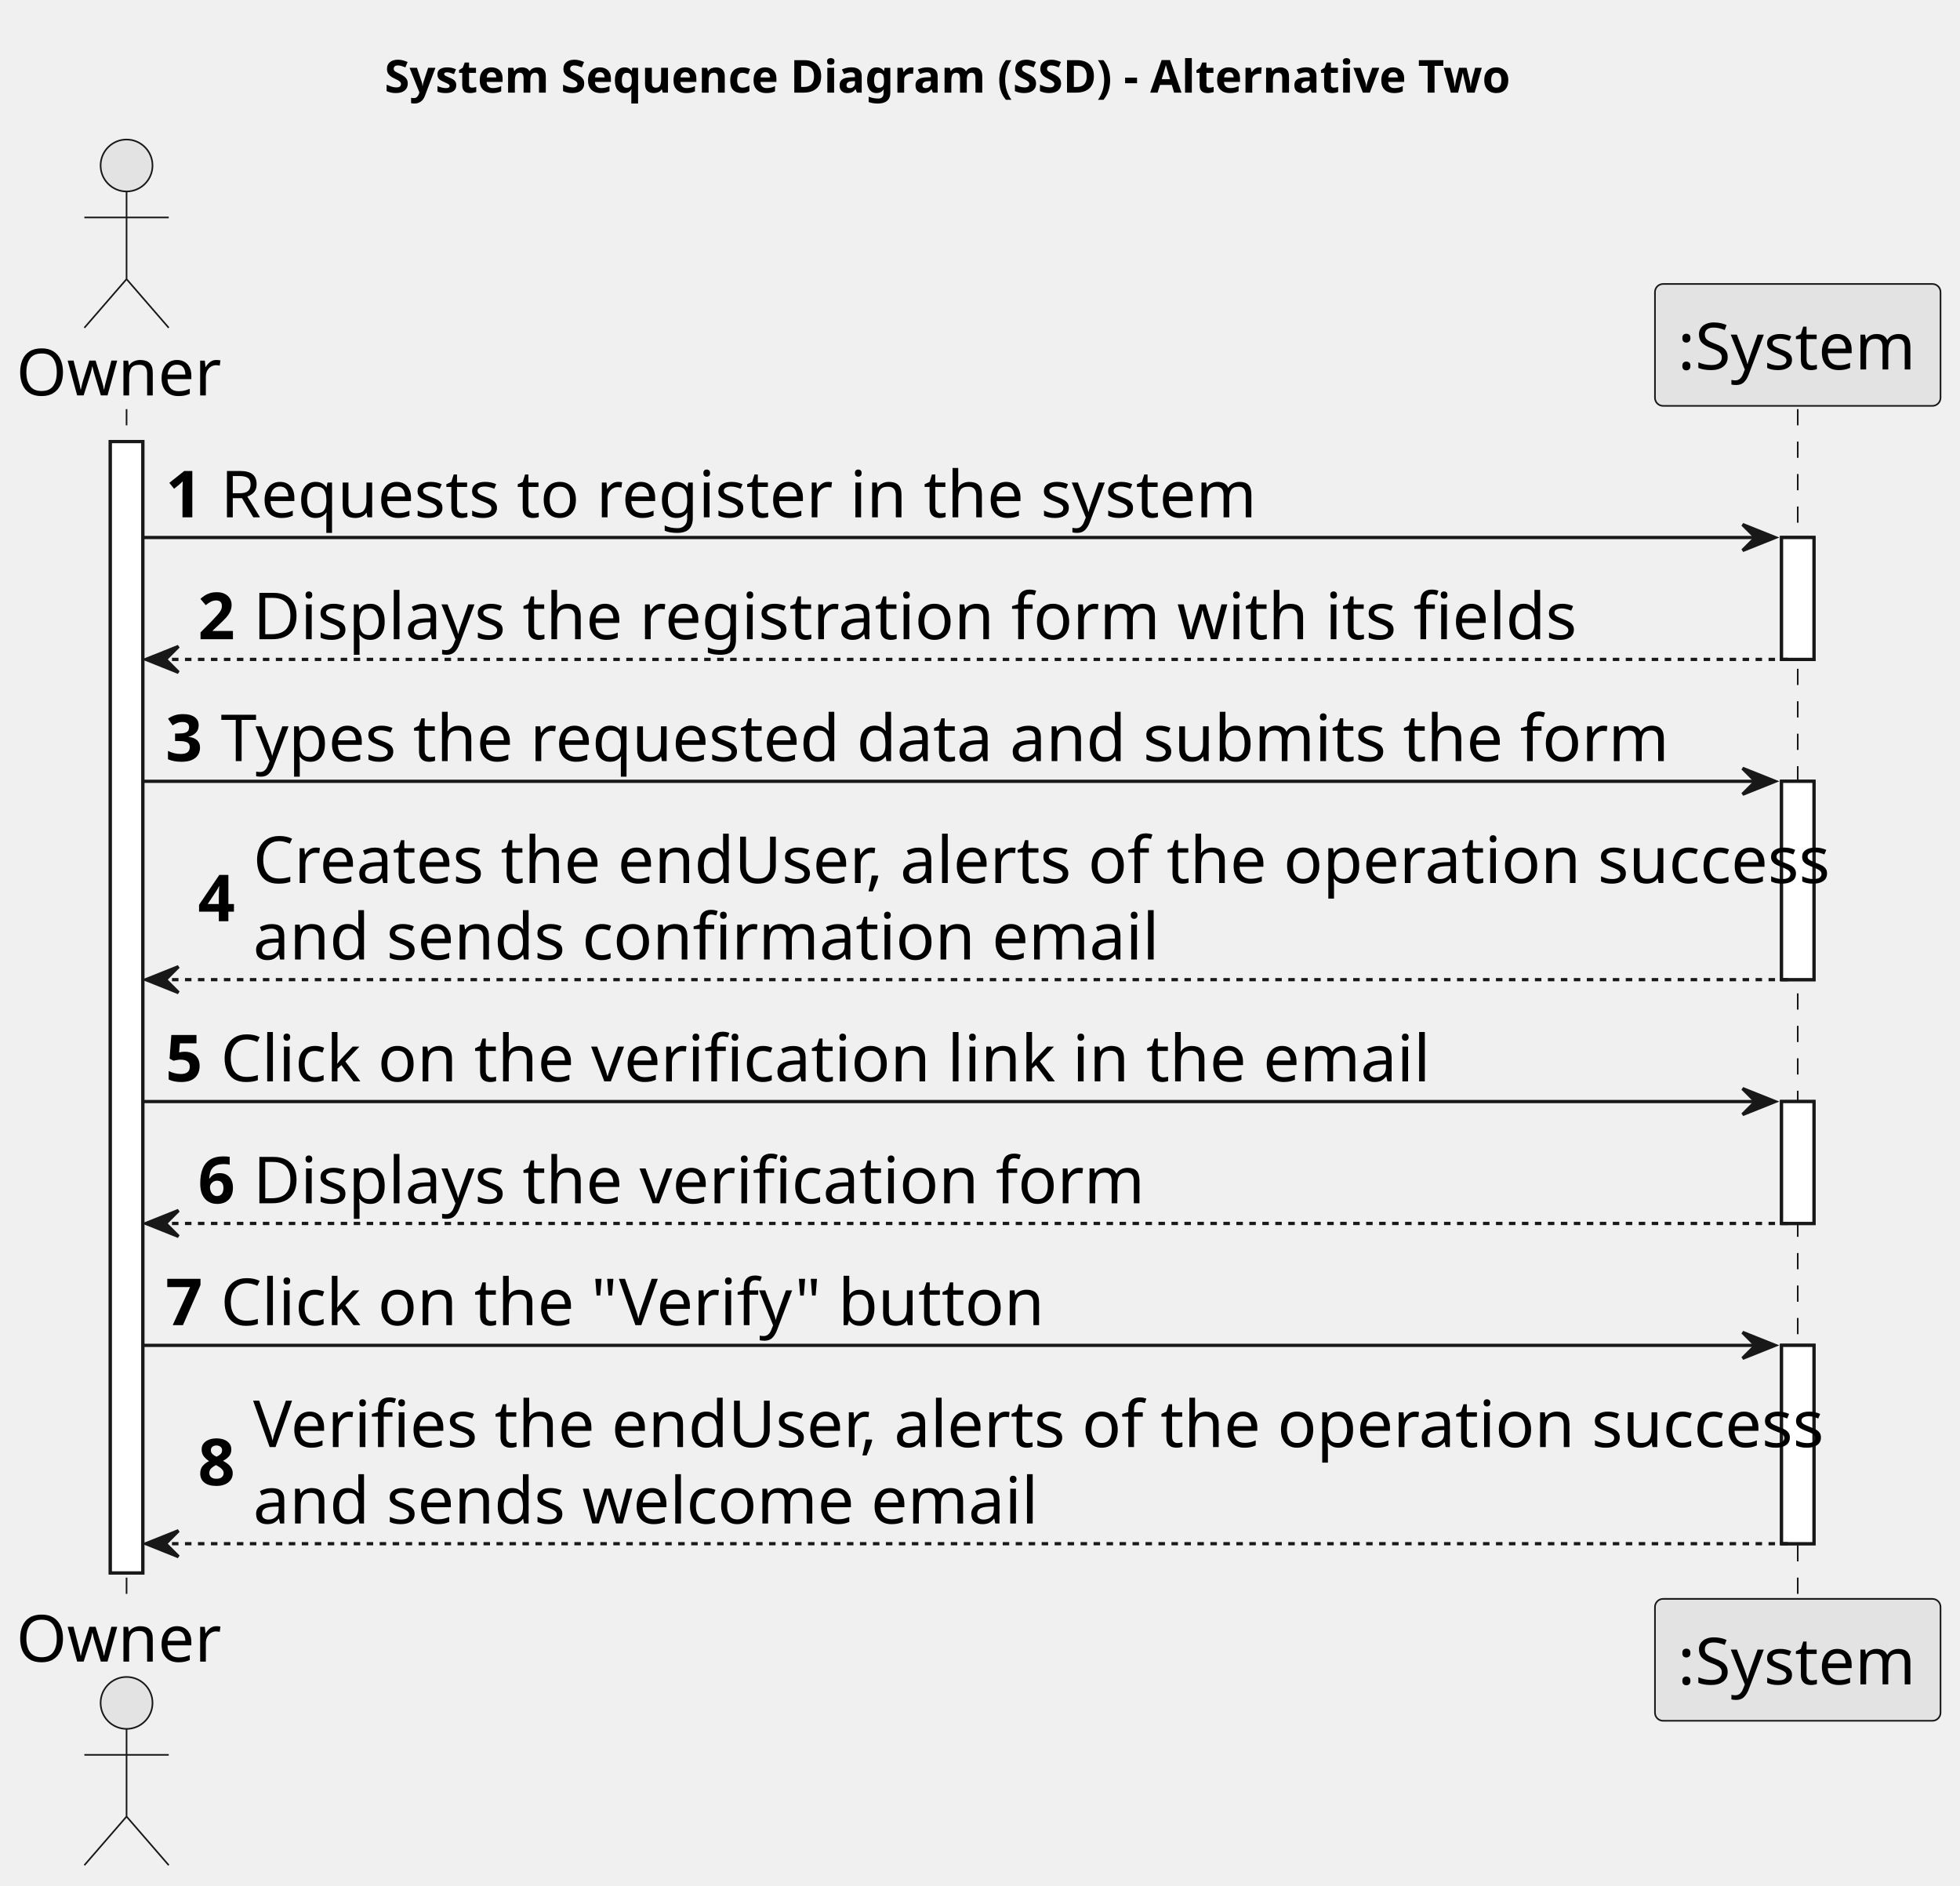
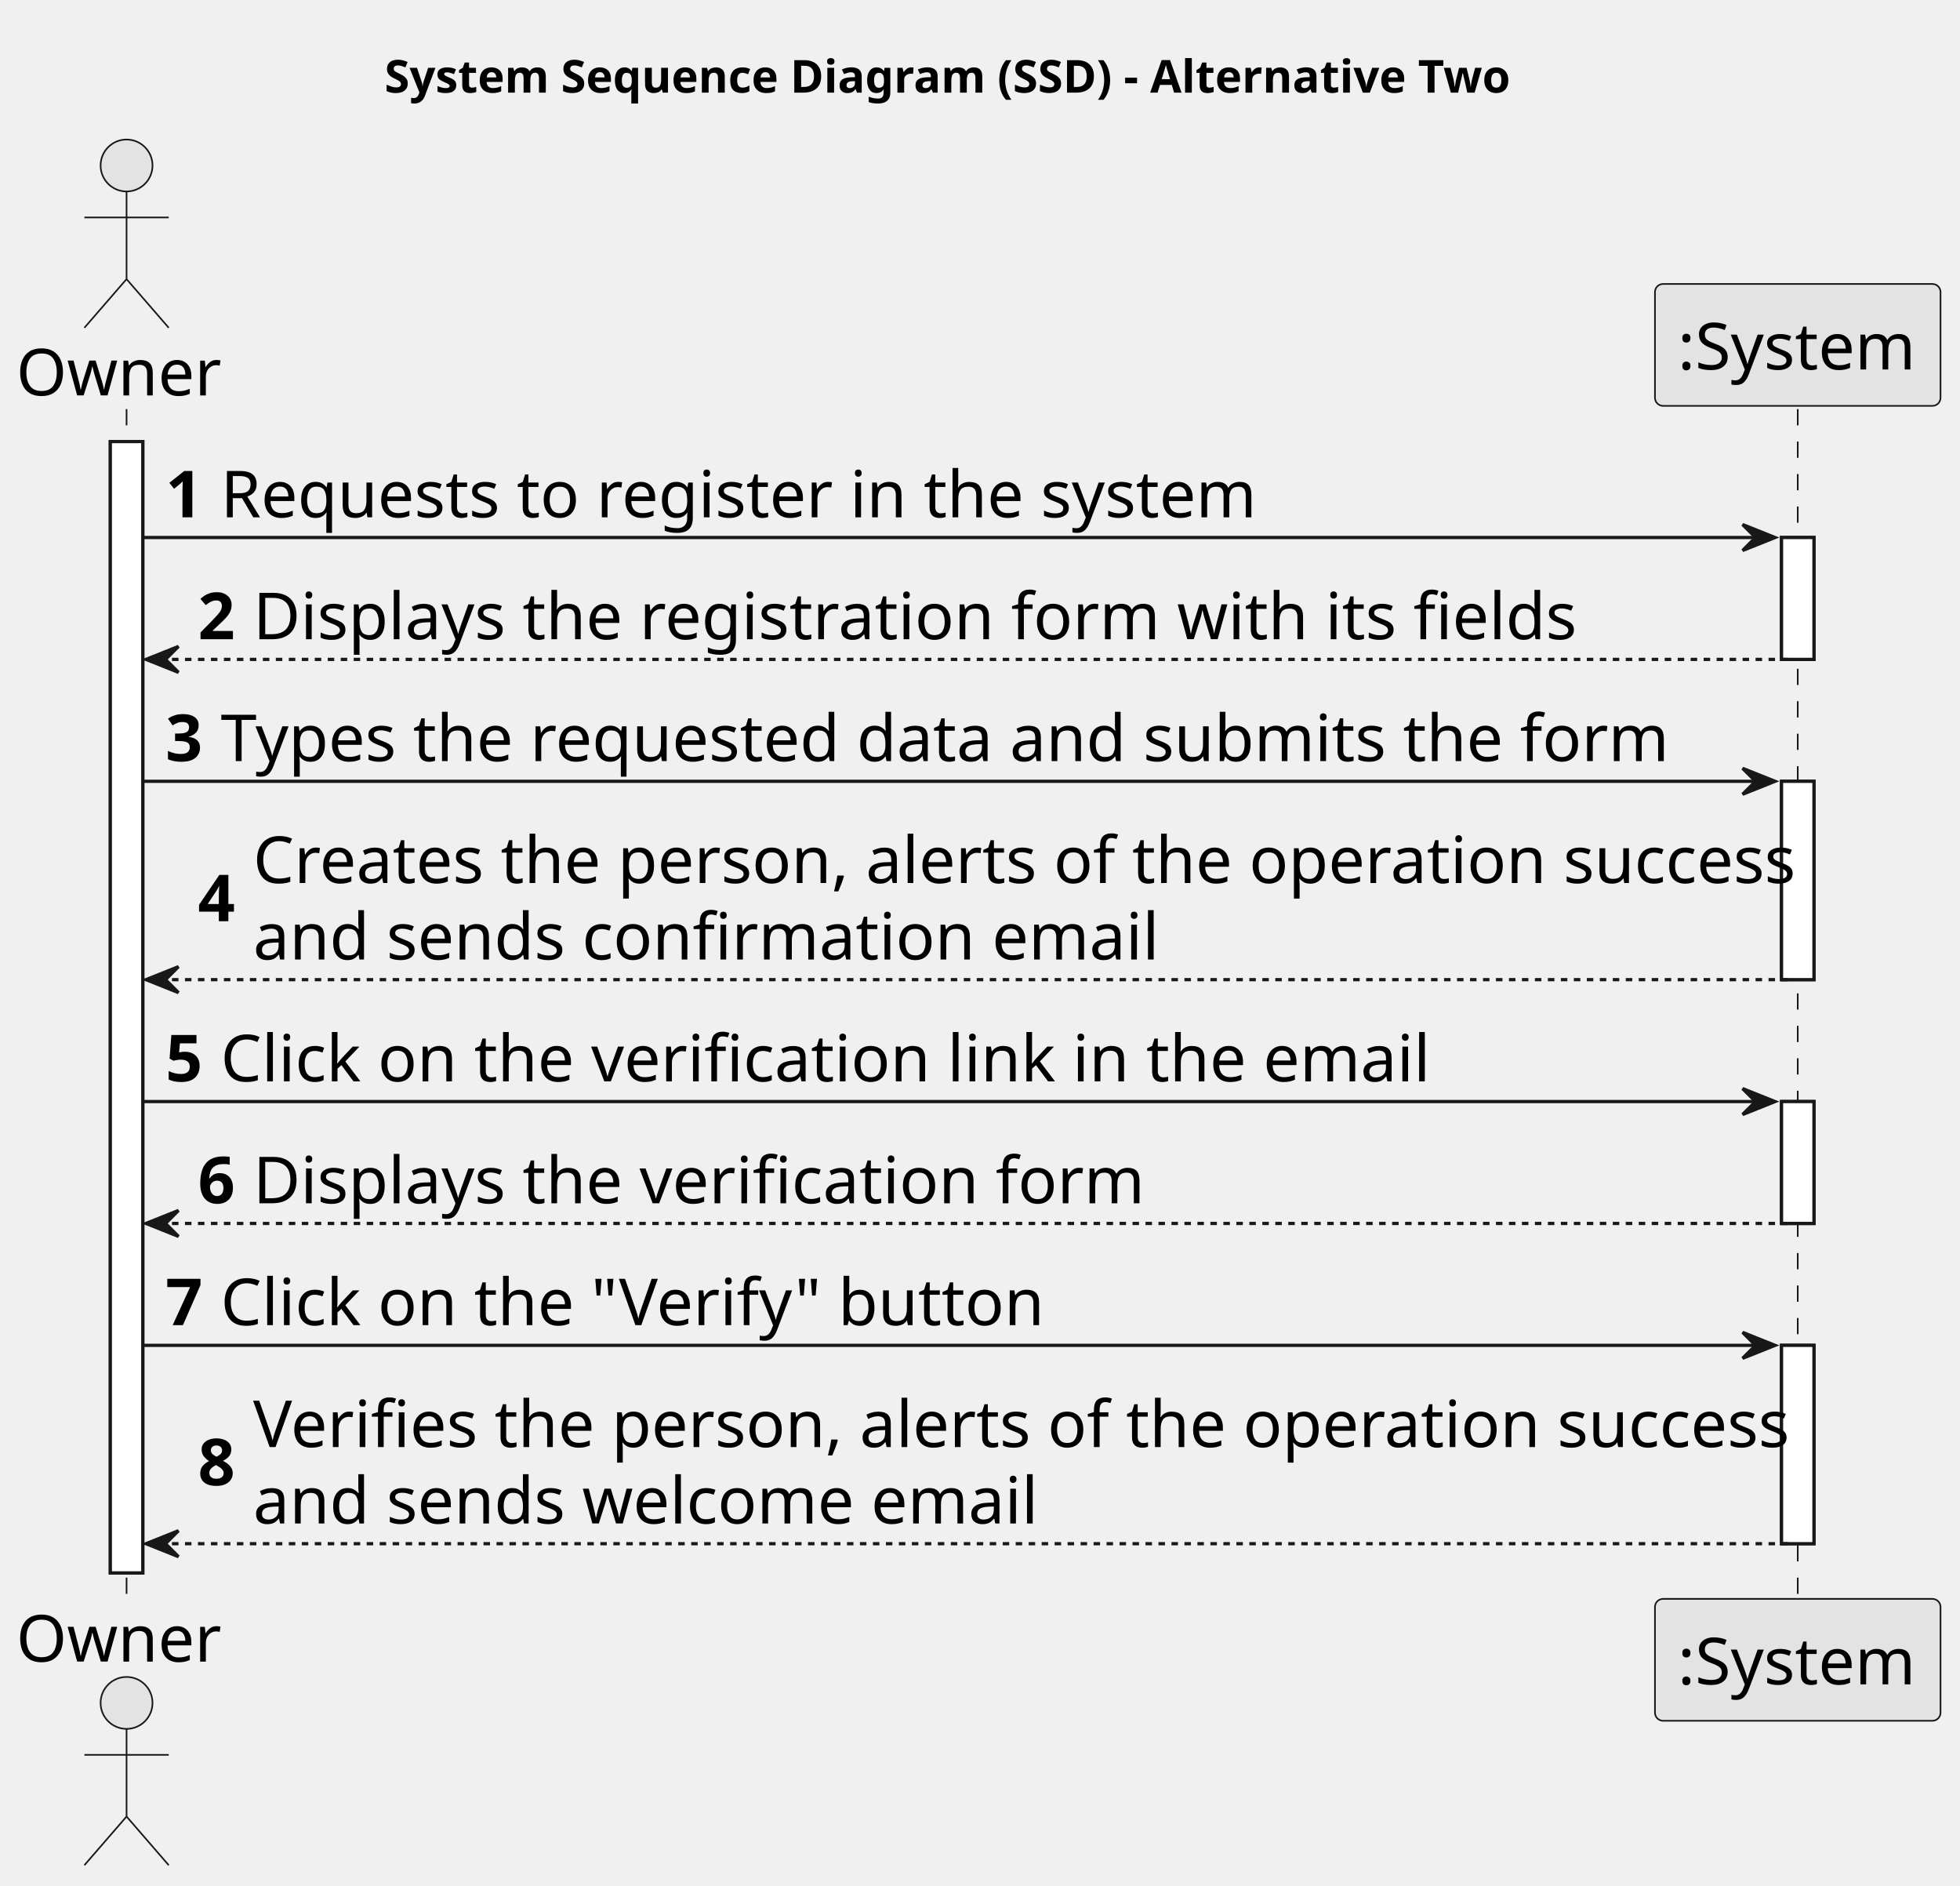
<svg xmlns="http://www.w3.org/2000/svg" contentStyleType="text/css" height="581px" preserveAspectRatio="none" style="width:604px;height:581px;background:#FFFFFF;" version="1.1" viewBox="0 0 604 581" width="604px" zoomAndPan="magnify">
  <defs />
  <g>
    <text fill="#000000" font-family="sans-serif" font-size="14" font-weight="bold" lengthAdjust="spacing" textLength="365" x="118.5" y="28.535">System Sequence Diagram (SSD) - Alternative Two</text>
    <rect fill="#FFFFFF" height="348.547" style="stroke:#181818;stroke-width:1.0;" width="10" x="34" y="136.043" />
    <rect fill="#FFFFFF" height="37.555" style="stroke:#181818;stroke-width:1.0;" width="10" x="549" y="165.598" />
    <rect fill="#FFFFFF" height="61.109" style="stroke:#181818;stroke-width:1.0;" width="10" x="549" y="240.707" />
    <rect fill="#FFFFFF" height="37.555" style="stroke:#181818;stroke-width:1.0;" width="10" x="549" y="339.371" />
    <rect fill="#FFFFFF" height="61.109" style="stroke:#181818;stroke-width:1.0;" width="10" x="549" y="414.481" />
    <line style="stroke:#181818;stroke-width:0.5;stroke-dasharray:5.0,5.0;" x1="39" x2="39" y1="126.043" y2="493.59" />
    <line style="stroke:#181818;stroke-width:0.5;stroke-dasharray:5.0,5.0;" x1="554" x2="554" y1="126.043" y2="493.59" />
    <text fill="#000000" font-family="sans-serif" font-size="20" lengthAdjust="spacing" textLength="62" x="5" y="121.824">Owner</text>
    <ellipse cx="39" cy="50.988" fill="#E3E3E3" rx="8" ry="8" style="stroke:#181818;stroke-width:0.5;" />
    <path d="M39,58.988 L39,85.988 M26,66.988 L52,66.988 M39,85.988 L26,100.988 M39,85.988 L52,100.988 " fill="none" style="stroke:#181818;stroke-width:0.5;" />
    <text fill="#000000" font-family="sans-serif" font-size="20" lengthAdjust="spacing" textLength="62" x="5" y="511.926">Owner</text>
    <ellipse cx="39" cy="524.644" fill="#E3E3E3" rx="8" ry="8" style="stroke:#181818;stroke-width:0.5;" />
    <path d="M39,532.644 L39,559.644 M26,540.644 L52,540.644 M39,559.644 L26,574.644 M39,559.644 L52,574.644 " fill="none" style="stroke:#181818;stroke-width:0.5;" />
    <rect fill="#E3E3E3" height="37.555" rx="2.5" ry="2.5" style="stroke:#181818;stroke-width:0.5;" width="88" x="510" y="87.488" />
    <text fill="#000000" font-family="sans-serif" font-size="20" lengthAdjust="spacing" textLength="74" x="517" y="113.824">:System</text>
    <rect fill="#E3E3E3" height="37.555" rx="2.5" ry="2.5" style="stroke:#181818;stroke-width:0.5;" width="88" x="510" y="492.59" />
    <text fill="#000000" font-family="sans-serif" font-size="20" lengthAdjust="spacing" textLength="74" x="517" y="518.926">:System</text>
    <rect fill="#FFFFFF" height="348.547" style="stroke:#181818;stroke-width:1.0;" width="10" x="34" y="136.043" />
    <rect fill="#FFFFFF" height="37.555" style="stroke:#181818;stroke-width:1.0;" width="10" x="549" y="165.598" />
    <rect fill="#FFFFFF" height="61.109" style="stroke:#181818;stroke-width:1.0;" width="10" x="549" y="240.707" />
    <rect fill="#FFFFFF" height="37.555" style="stroke:#181818;stroke-width:1.0;" width="10" x="549" y="339.371" />
    <rect fill="#FFFFFF" height="61.109" style="stroke:#181818;stroke-width:1.0;" width="10" x="549" y="414.481" />
    <polygon fill="#181818" points="537,161.598,547,165.598,537,169.598,541,165.598" style="stroke:#181818;stroke-width:1.0;" />
    <line style="stroke:#181818;stroke-width:1.0;" x1="44" x2="543" y1="165.598" y2="165.598" />
    <text fill="#000000" font-family="sans-serif" font-size="20" font-weight="bold" lengthAdjust="spacing" textLength="13" x="51" y="159.379">1</text>
    <text fill="#000000" font-family="sans-serif" font-size="20" lengthAdjust="spacing" textLength="324" x="68" y="159.379">Requests to register in the system</text>
    <polygon fill="#181818" points="55,199.152,45,203.152,55,207.152,51,203.152" style="stroke:#181818;stroke-width:1.0;" />
    <line style="stroke:#181818;stroke-width:1.0;stroke-dasharray:2.0,2.0;" x1="49" x2="553" y1="203.152" y2="203.152" />
    <text fill="#000000" font-family="sans-serif" font-size="20" font-weight="bold" lengthAdjust="spacing" textLength="13" x="61" y="196.934">2</text>
    <text fill="#000000" font-family="sans-serif" font-size="20" lengthAdjust="spacing" textLength="419" x="78" y="196.934">Displays the registration form with its fields</text>
    <polygon fill="#181818" points="537,236.707,547,240.707,537,244.707,541,240.707" style="stroke:#181818;stroke-width:1.0;" />
    <line style="stroke:#181818;stroke-width:1.0;" x1="44" x2="543" y1="240.707" y2="240.707" />
    <text fill="#000000" font-family="sans-serif" font-size="20" font-weight="bold" lengthAdjust="spacing" textLength="13" x="51" y="234.488">3</text>
    <text fill="#000000" font-family="sans-serif" font-size="20" lengthAdjust="spacing" textLength="456" x="68" y="234.488">Types the requested data and submits the form</text>
    <polygon fill="#181818" points="55,297.816,45,301.816,55,305.816,51,301.816" style="stroke:#181818;stroke-width:1.0;" />
    <line style="stroke:#181818;stroke-width:1.0;stroke-dasharray:2.0,2.0;" x1="49" x2="553" y1="301.816" y2="301.816" />
    <text fill="#000000" font-family="sans-serif" font-size="20" font-weight="bold" lengthAdjust="spacing" textLength="13" x="61" y="283.82">4</text>
-     <text fill="#000000" font-family="sans-serif" font-size="20" lengthAdjust="spacing" textLength="458" x="78" y="272.043">Creates the endUser, alerts of the operation success</text>
+     <text fill="#000000" font-family="sans-serif" font-size="20" lengthAdjust="spacing" textLength="458" x="78" y="272.043">Creates the person, alerts of the operation success</text>
    <text fill="#000000" font-family="sans-serif" font-size="20" lengthAdjust="spacing" textLength="285" x="78" y="295.598">and sends confirmation email</text>
    <polygon fill="#181818" points="537,335.371,547,339.371,537,343.371,541,339.371" style="stroke:#181818;stroke-width:1.0;" />
    <line style="stroke:#181818;stroke-width:1.0;" x1="44" x2="543" y1="339.371" y2="339.371" />
    <text fill="#000000" font-family="sans-serif" font-size="20" font-weight="bold" lengthAdjust="spacing" textLength="13" x="51" y="333.152">5</text>
    <text fill="#000000" font-family="sans-serif" font-size="20" lengthAdjust="spacing" textLength="387" x="68" y="333.152">Click on the verification link in the email</text>
    <polygon fill="#181818" points="55,372.926,45,376.926,55,380.926,51,376.926" style="stroke:#181818;stroke-width:1.0;" />
    <line style="stroke:#181818;stroke-width:1.0;stroke-dasharray:2.0,2.0;" x1="49" x2="553" y1="376.926" y2="376.926" />
    <text fill="#000000" font-family="sans-serif" font-size="20" font-weight="bold" lengthAdjust="spacing" textLength="13" x="61" y="370.707">6</text>
    <text fill="#000000" font-family="sans-serif" font-size="20" lengthAdjust="spacing" textLength="281" x="78" y="370.707">Displays the verification form</text>
    <polygon fill="#181818" points="537,410.481,547,414.481,537,418.481,541,414.481" style="stroke:#181818;stroke-width:1.0;" />
    <line style="stroke:#181818;stroke-width:1.0;" x1="44" x2="543" y1="414.481" y2="414.481" />
    <text fill="#000000" font-family="sans-serif" font-size="20" font-weight="bold" lengthAdjust="spacing" textLength="13" x="51" y="408.262">7</text>
    <text fill="#000000" font-family="sans-serif" font-size="20" lengthAdjust="spacing" textLength="258" x="68" y="408.262">Click on the "Verify" button</text>
    <polygon fill="#181818" points="55,471.59,45,475.59,55,479.59,51,475.59" style="stroke:#181818;stroke-width:1.0;" />
    <line style="stroke:#181818;stroke-width:1.0;stroke-dasharray:2.0,2.0;" x1="49" x2="553" y1="475.59" y2="475.59" />
    <text fill="#000000" font-family="sans-serif" font-size="20" font-weight="bold" lengthAdjust="spacing" textLength="13" x="61" y="457.594">8</text>
-     <text fill="#000000" font-family="sans-serif" font-size="20" lengthAdjust="spacing" textLength="458" x="78" y="445.816">Verifies the endUser, alerts of the operation success</text>
+     <text fill="#000000" font-family="sans-serif" font-size="20" lengthAdjust="spacing" textLength="458" x="78" y="445.816">Verifies the person, alerts of the operation success</text>
    <text fill="#000000" font-family="sans-serif" font-size="20" lengthAdjust="spacing" textLength="247" x="78" y="469.371">and sends welcome email</text>
  </g>
</svg>
